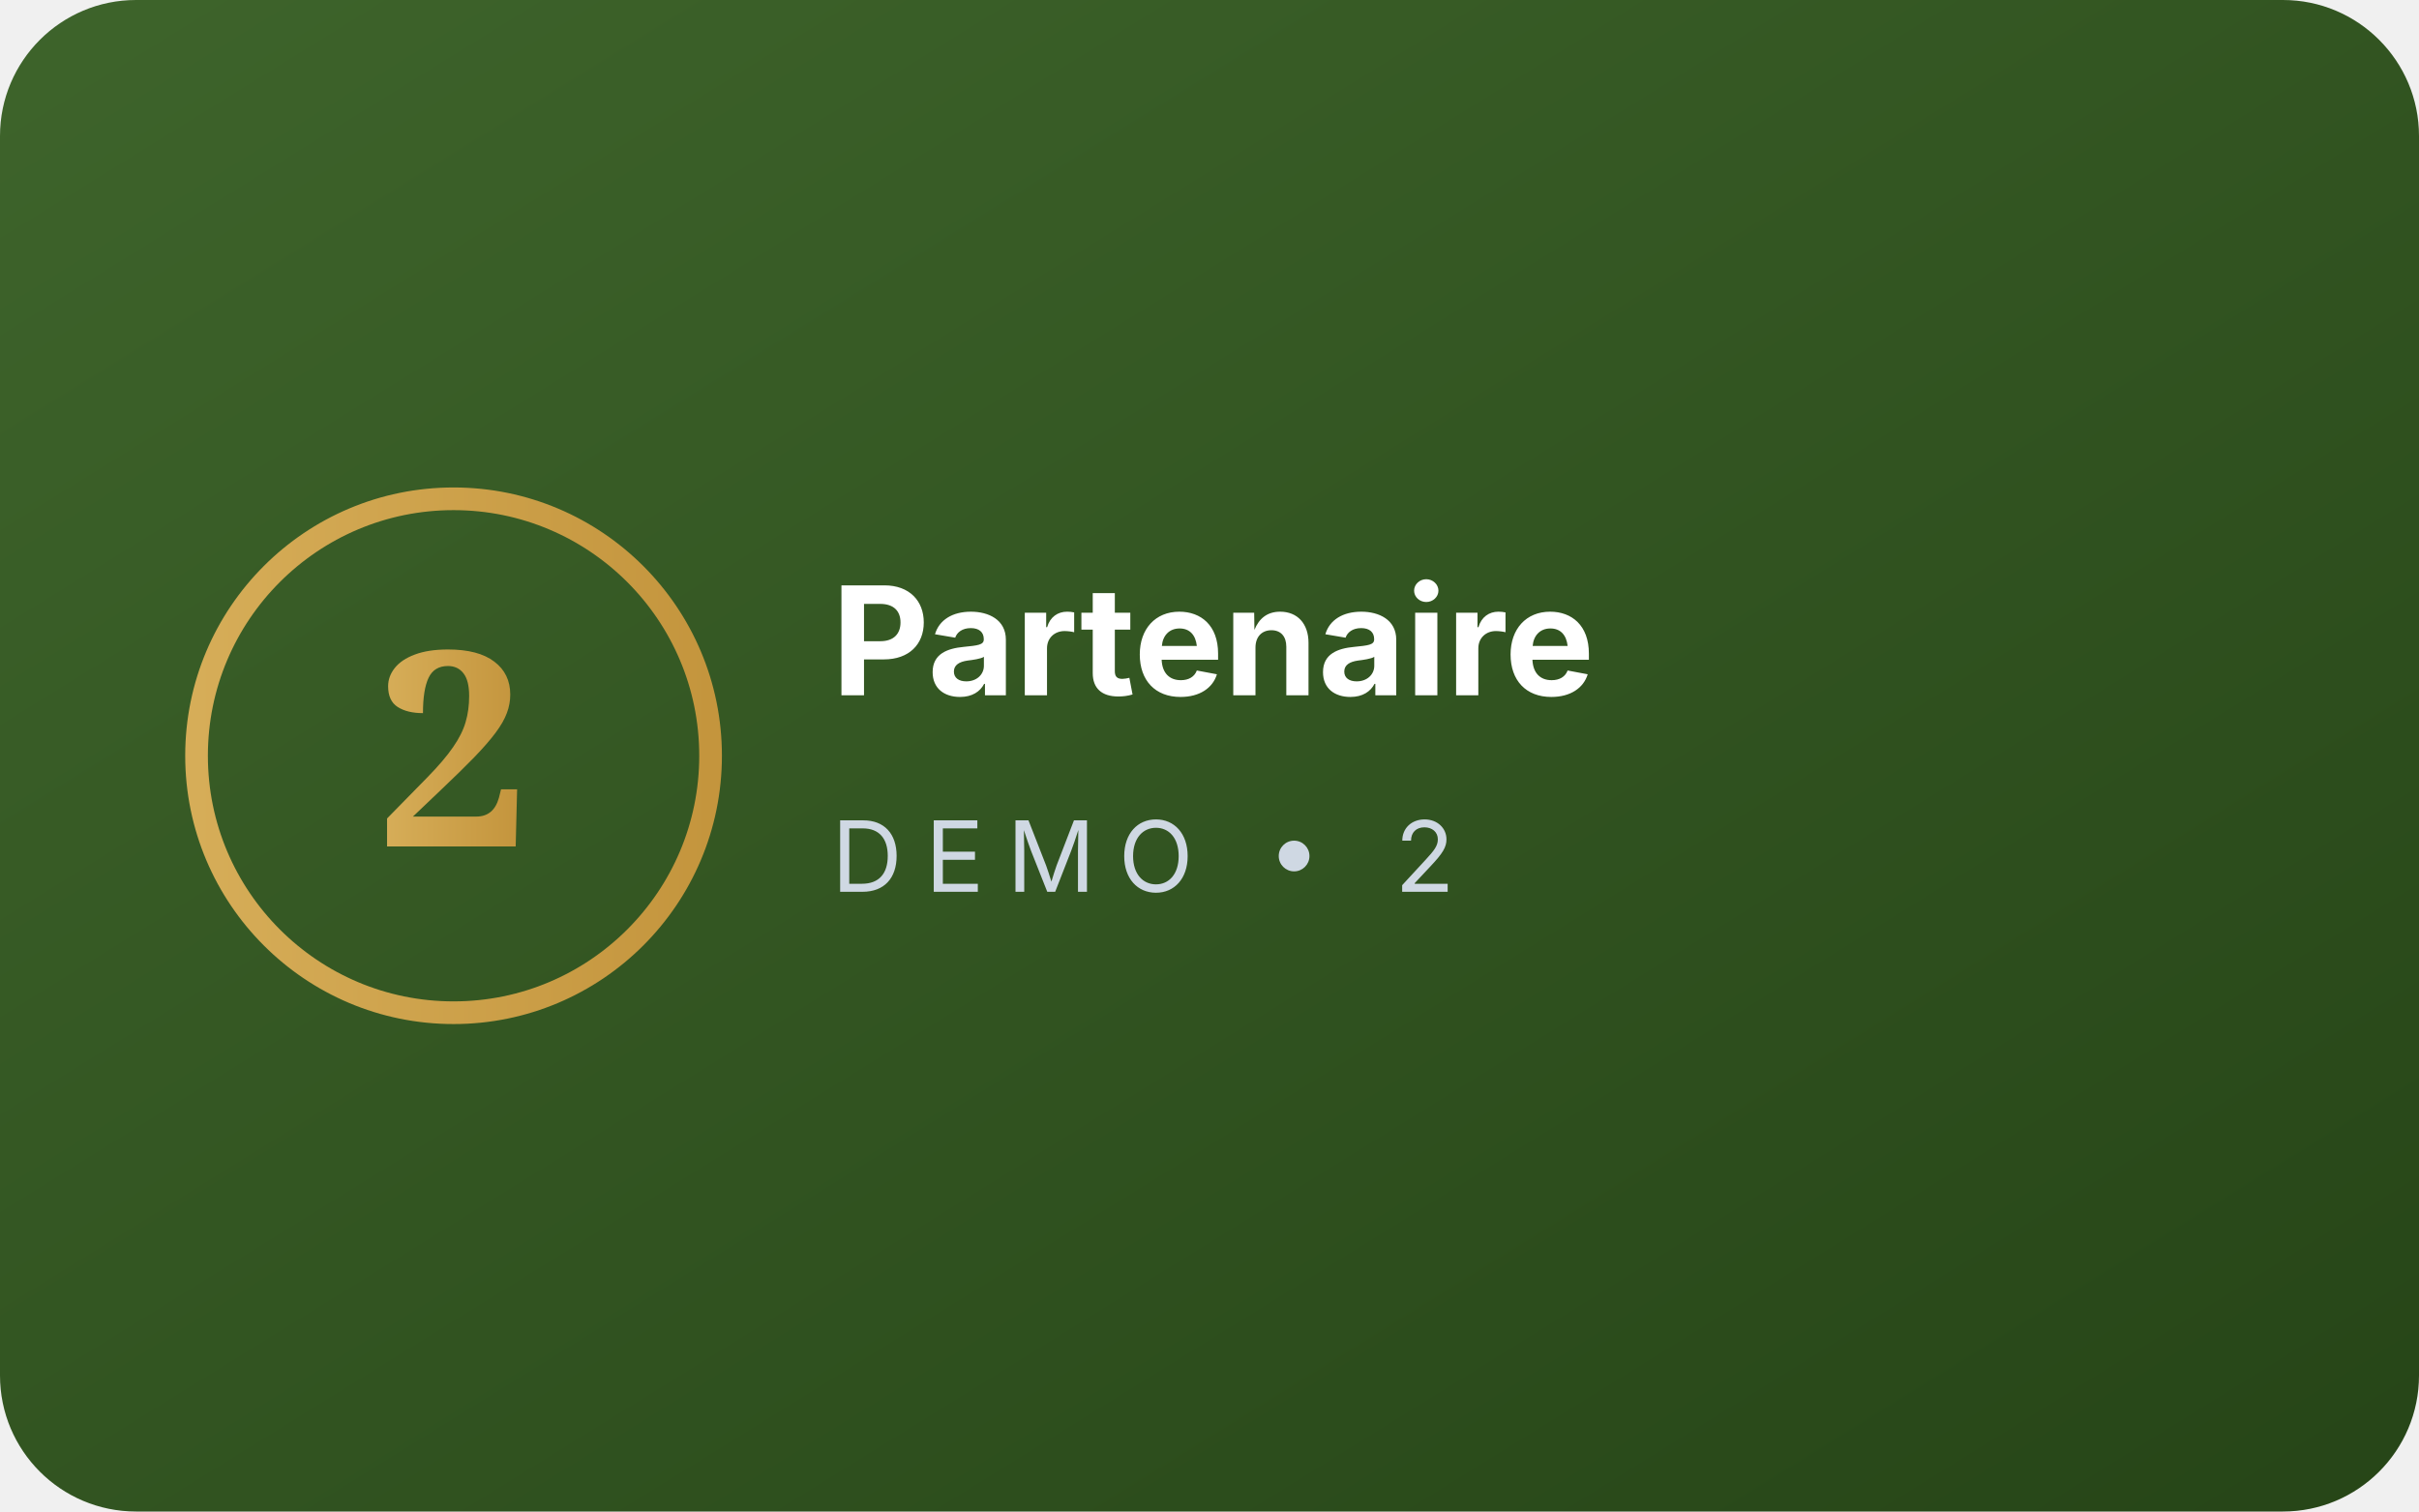
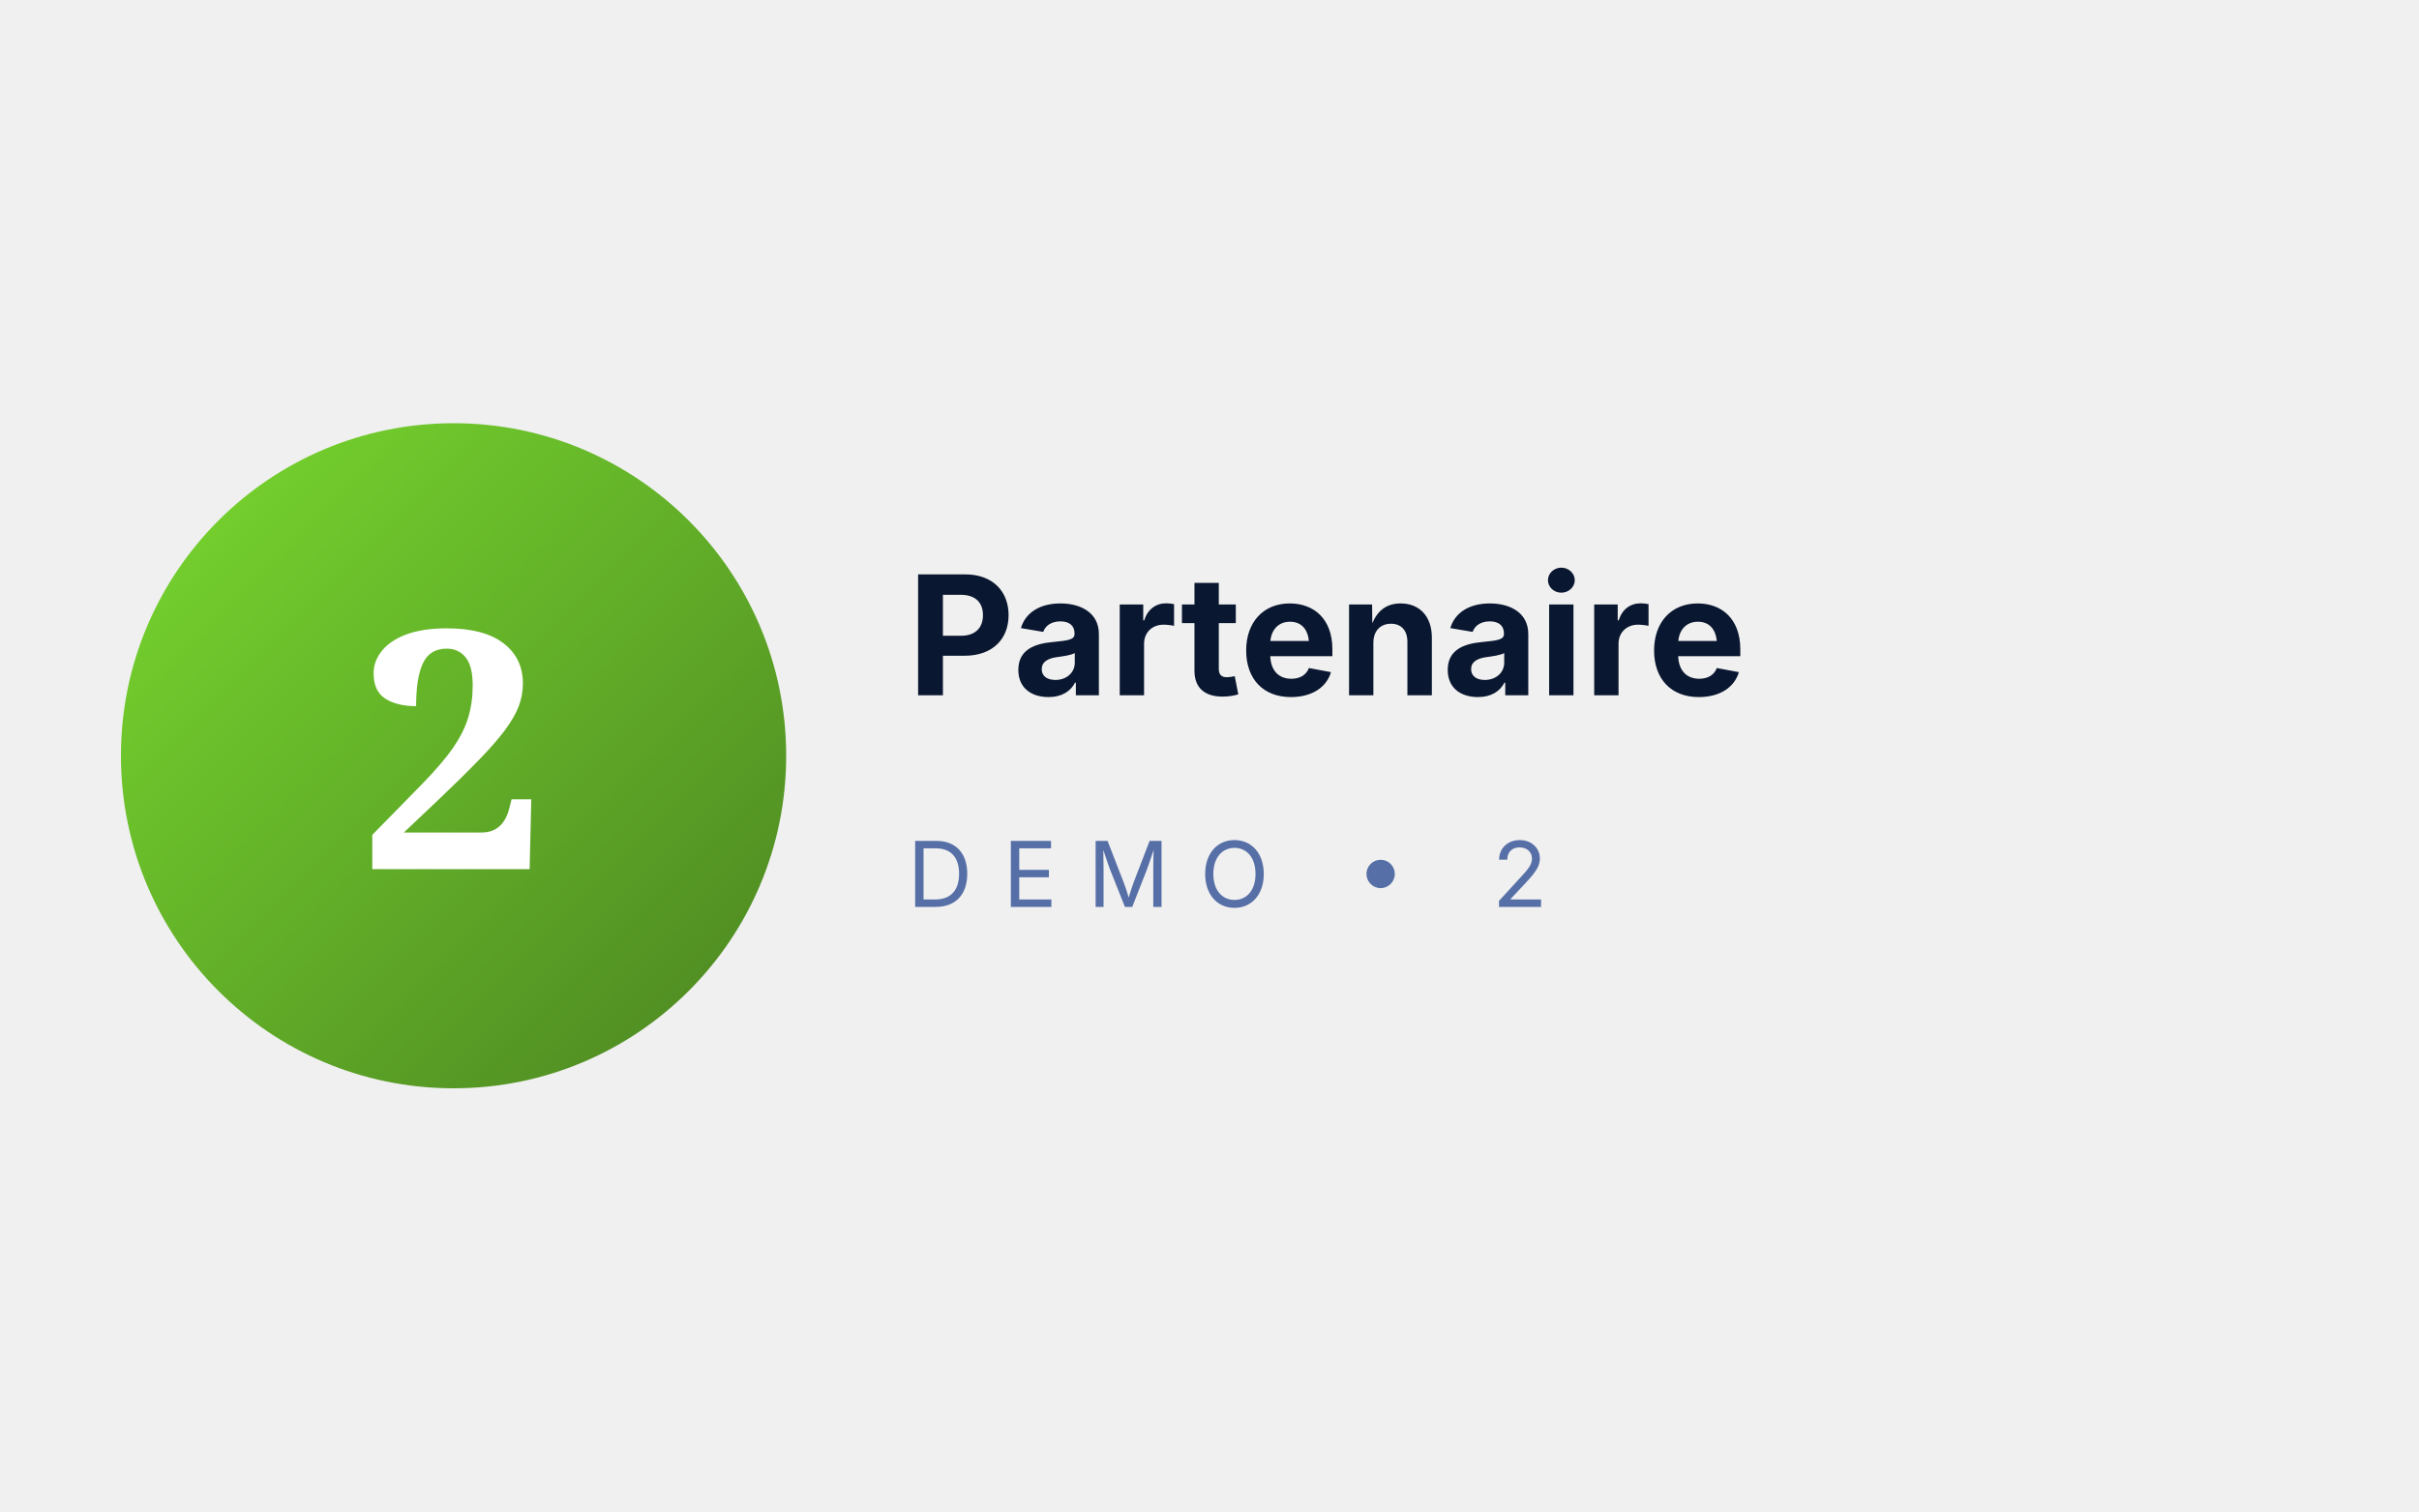
<svg xmlns="http://www.w3.org/2000/svg" viewBox="0 0 320 200">
  <defs>
-     <linearGradient id="bg2" x1="0" y1="0" x2="1" y2="1">
-       <stop offset="0%" stop-color="hsl(100,40%,28%)" />
-       <stop offset="100%" stop-color="hsl(100,50%,18%)" />
-     </linearGradient>
-     <linearGradient id="text2" x1="0" y1="0" x2="1" y2="0">
-       <stop offset="0%" stop-color="#d6ad58" />
-       <stop offset="100%" stop-color="#c4953d" />
+     <linearGradient id="g2" x1="0" y1="0" x2="1" y2="1">
+       <stop offset="0%" stop-color="hsl(94,70%,52%)" />
+       <stop offset="100%" stop-color="hsl(94,60%,32%)" />
    </linearGradient>
  </defs>
-   <rect width="320" height="200" rx="18" fill="url(#bg2)" />
-   <circle cx="60" cy="100" r="34" fill="none" stroke="url(#text2)" stroke-width="3" />
-   <text x="60" y="112" font-family="Georgia, serif" font-size="36" font-weight="700" text-anchor="middle" fill="url(#text2)">2</text>
-   <text x="110" y="92" font-family="Inter, system-ui, sans-serif" font-size="20" font-weight="700" fill="#ffffff">Partenaire</text>
-   <text x="110" y="118" font-family="Inter, system-ui, sans-serif" font-size="13" letter-spacing="3" fill="#cfd8e3">DEMO • 2</text>
+   <circle cx="60" cy="100" r="44" fill="url(#g2)" />
+   <text x="60" y="115" font-family="Georgia, serif" font-size="44" font-weight="700" text-anchor="middle" fill="#ffffff">2</text>
+   <text x="120" y="92" font-family="Inter, system-ui, sans-serif" font-size="22" font-weight="700" fill="#0a1730">Partenaire</text>
+   <text x="120" y="120" font-family="Inter, system-ui, sans-serif" font-size="12" letter-spacing="4" fill="#566fa6">DEMO • 2</text>
</svg>
